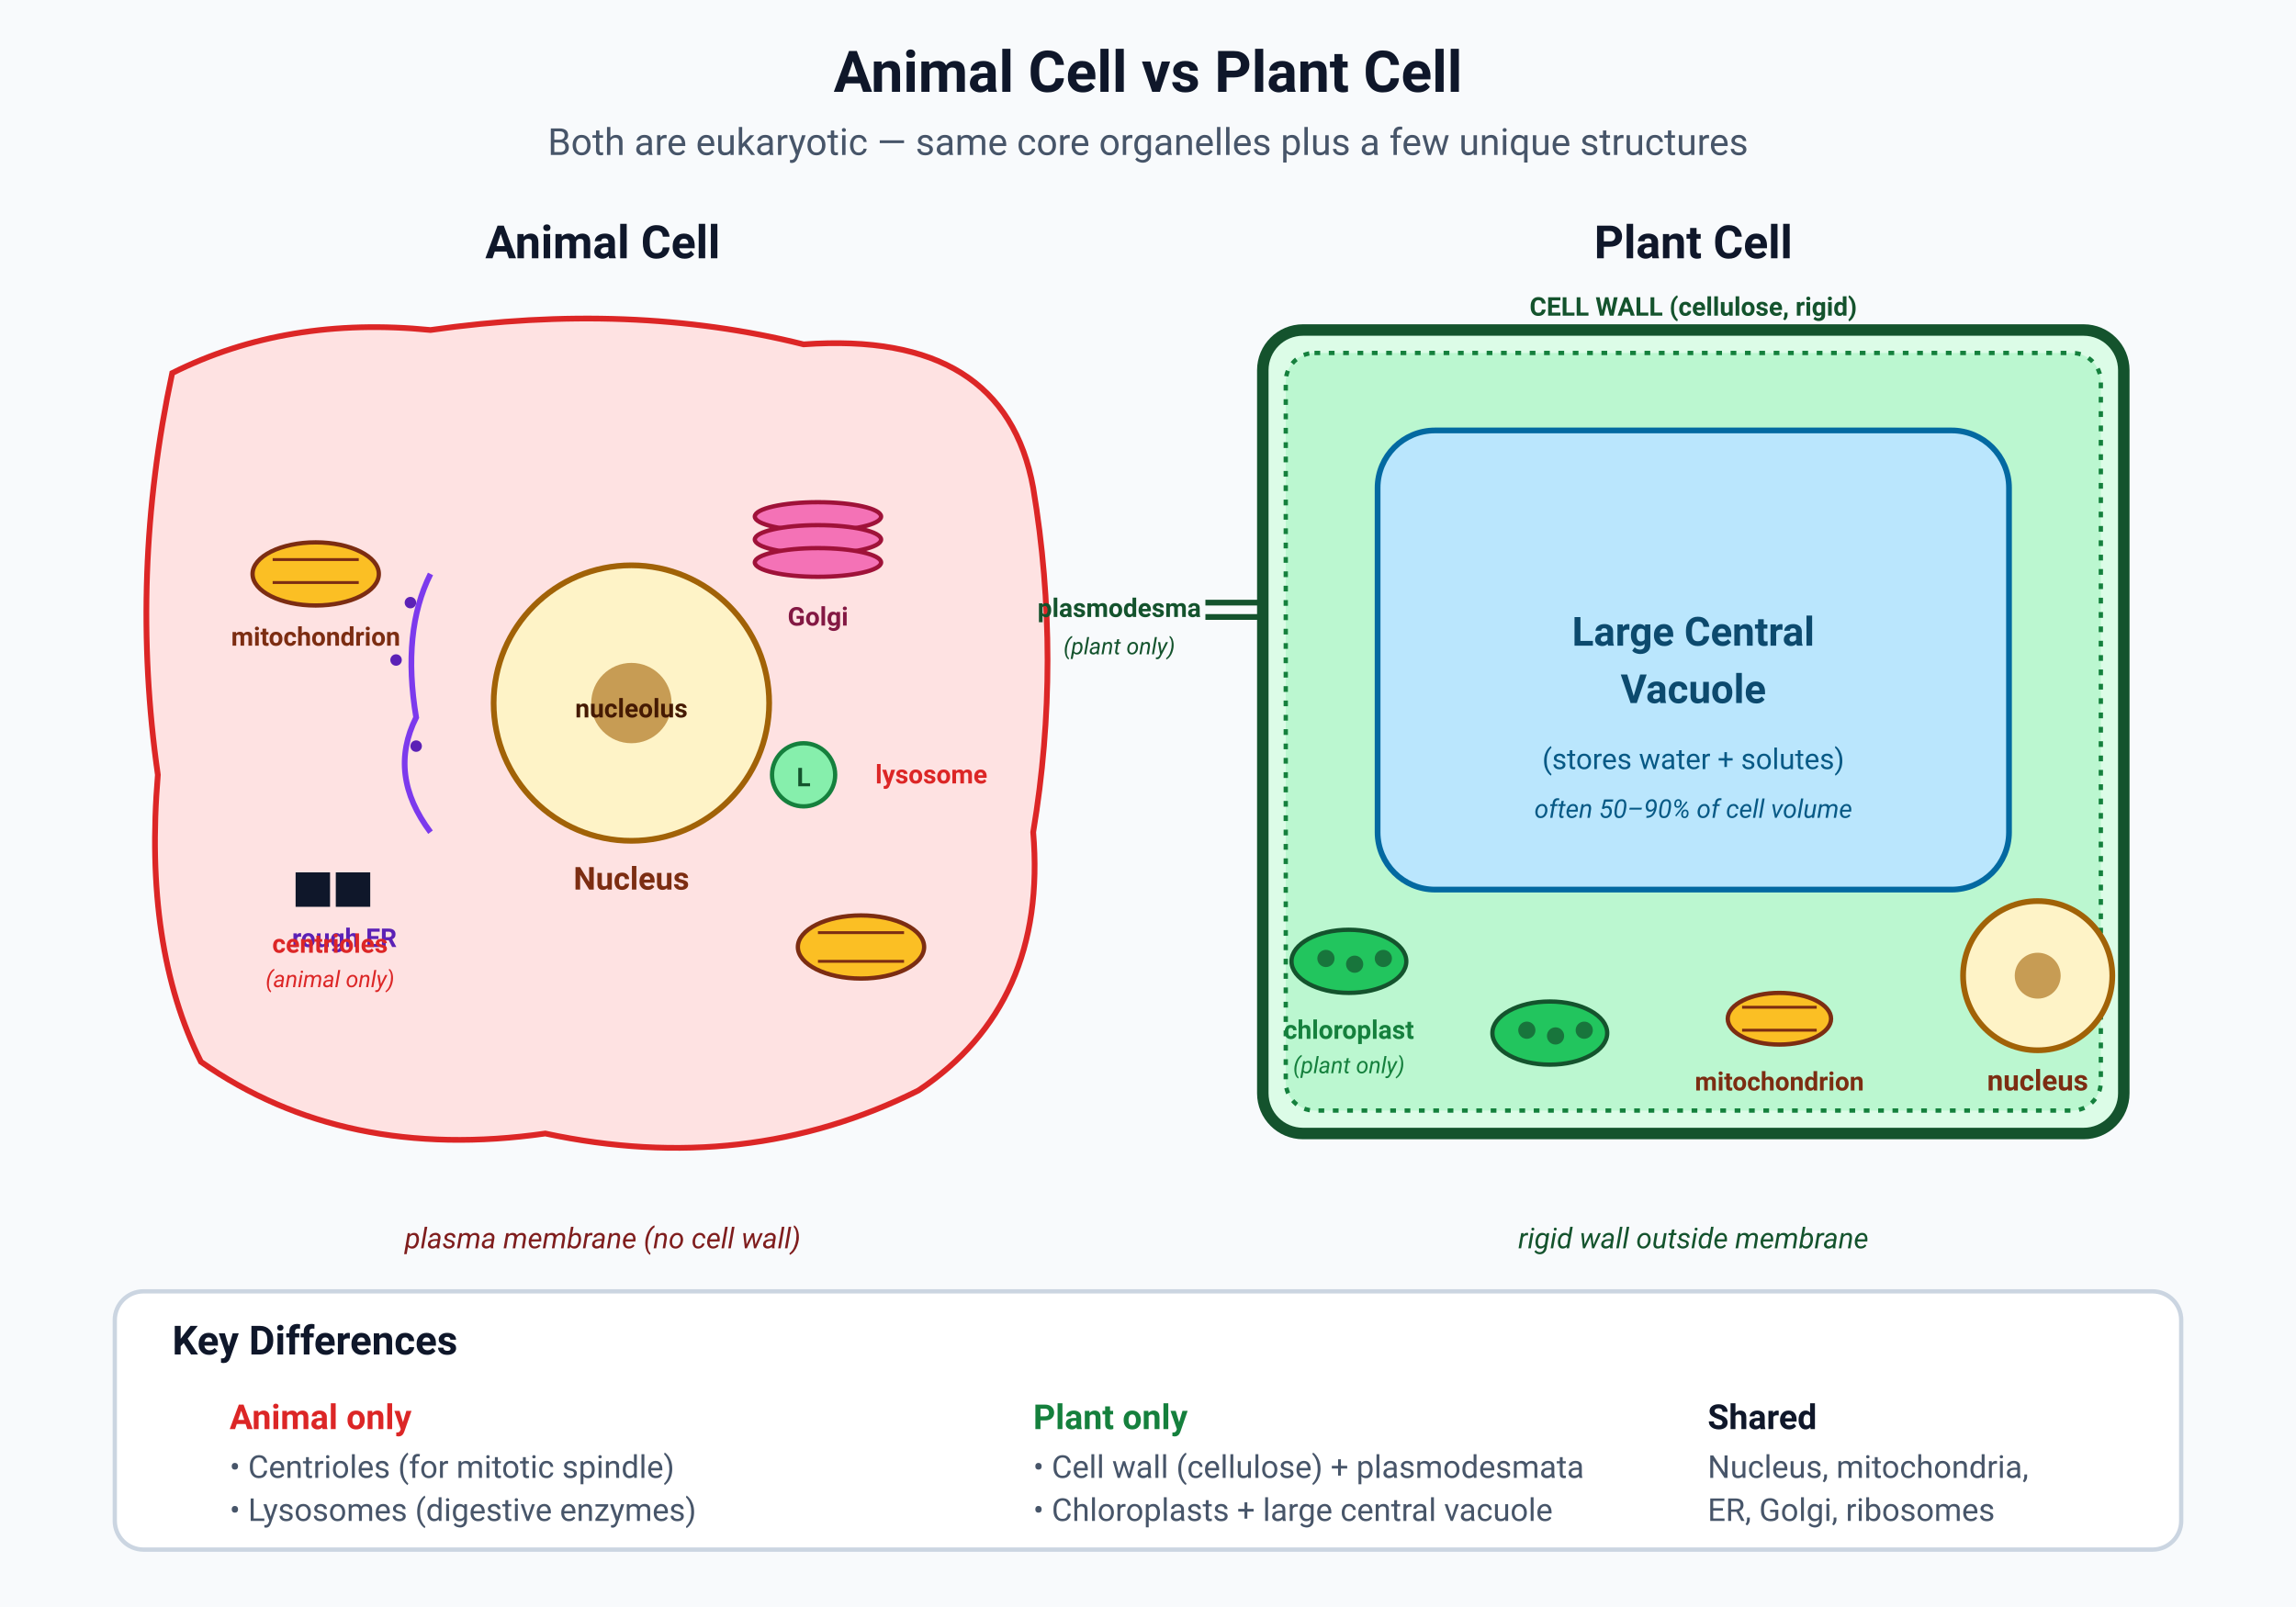
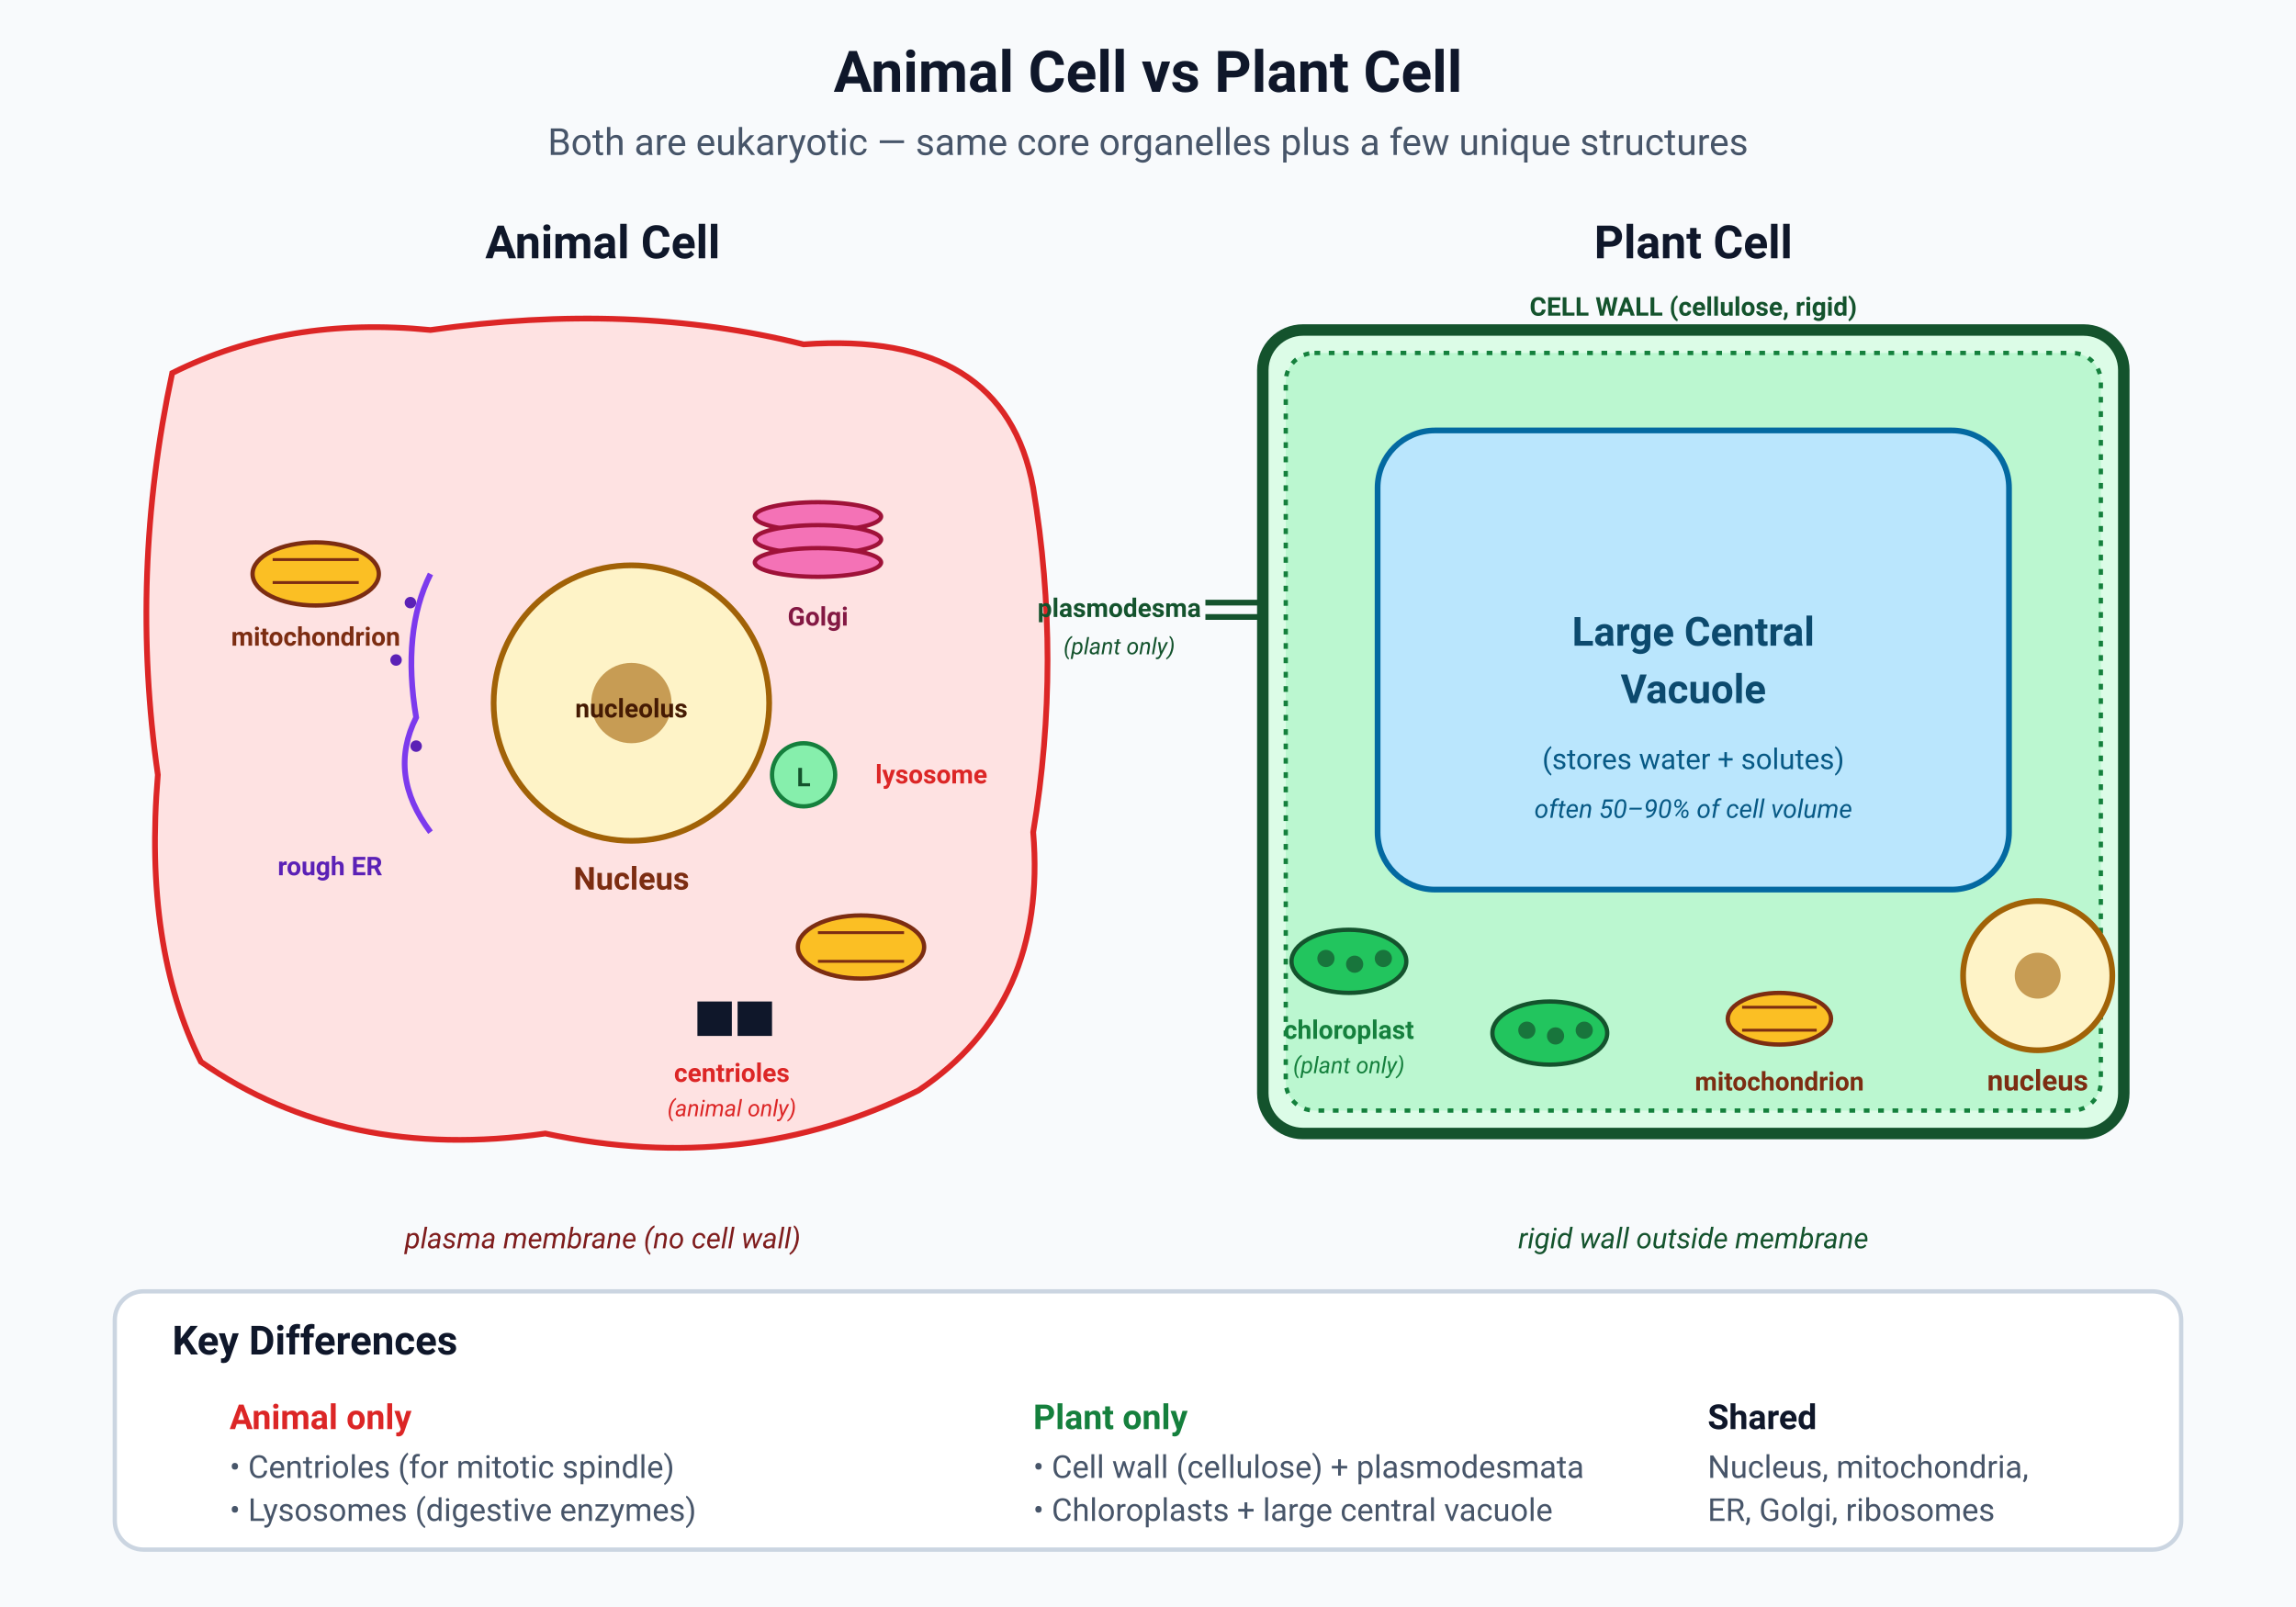
<svg xmlns="http://www.w3.org/2000/svg" viewBox="0 0 800 560" role="img" aria-labelledby="cellcomp-title cellcomp-desc" font-family="system-ui, -apple-system, Segoe UI, Roboto, sans-serif">
  <rect width="800" height="560" fill="#f8fafc" />
  <text x="400" y="32" text-anchor="middle" fill="#0f172a" font-size="20" font-weight="700">Animal Cell vs Plant Cell</text>
  <text x="400" y="54" text-anchor="middle" fill="#475569" font-size="13">Both are eukaryotic — same core organelles plus a few unique structures</text>
  <g transform="translate(40, 90)">
    <text x="170" y="0" text-anchor="middle" fill="#0f172a" font-size="16" font-weight="700">Animal Cell</text>
    <path d="M 20 40 Q 60 20 110 25 Q 180 15 240 30 Q 310 25 320 80 Q 330 140 320 200 Q 325 260 280 290 Q 220 320 150 305 Q 80 315 30 280 Q 10 240 15 180 Q 5 110 20 40 Z" fill="#fee2e2" stroke="#dc2626" stroke-width="2" />
    <circle cx="180" cy="155" r="48" fill="#fef3c7" stroke="#a16207" stroke-width="2" />
    <circle cx="180" cy="155" r="14" fill="#a16207" opacity="0.6" />
    <text x="180" y="160" text-anchor="middle" fill="#451a03" font-size="9" font-weight="700">nucleolus</text>
    <text x="180" y="220" text-anchor="middle" fill="#7c2d12" font-size="11" font-weight="600">Nucleus</text>
    <ellipse cx="70" cy="110" rx="22" ry="11" fill="#fbbf24" stroke="#7c2d12" stroke-width="1.5" />
    <line x1="55" y1="105" x2="85" y2="105" stroke="#7c2d12" stroke-width="1" />
    <line x1="55" y1="113" x2="85" y2="113" stroke="#7c2d12" stroke-width="1" />
    <text x="70" y="135" text-anchor="middle" fill="#7c2d12" font-size="9" font-weight="600">mitochondrion</text>
    <ellipse cx="260" cy="240" rx="22" ry="11" fill="#fbbf24" stroke="#7c2d12" stroke-width="1.5" />
    <line x1="245" y1="235" x2="275" y2="235" stroke="#7c2d12" stroke-width="1" />
    <line x1="245" y1="245" x2="275" y2="245" stroke="#7c2d12" stroke-width="1" />
    <path d="M 110 110 Q 100 130 105 160 Q 95 180 110 200" stroke="#7c3aed" stroke-width="2" fill="none" />
    <circle cx="103" cy="120" r="2" fill="#5b21b6" />
    <circle cx="98" cy="140" r="2" fill="#5b21b6" />
    <circle cx="105" cy="170" r="2" fill="#5b21b6" />
-     <text x="80" y="240" text-anchor="middle" fill="#5b21b6" font-size="9" font-weight="600">rough ER</text>
+     <text x="75" y="215" text-anchor="middle" fill="#5b21b6" font-size="9" font-weight="600">rough ER</text>
    <g transform="translate(245, 90)">
      <ellipse cx="0" cy="0" rx="22" ry="5" fill="#f472b6" stroke="#9f1239" stroke-width="1.5" />
      <ellipse cx="0" cy="8" rx="22" ry="5" fill="#f472b6" stroke="#9f1239" stroke-width="1.5" />
      <ellipse cx="0" cy="16" rx="22" ry="5" fill="#f472b6" stroke="#9f1239" stroke-width="1.5" />
      <text x="0" y="38" text-anchor="middle" fill="#831843" font-size="9" font-weight="600">Golgi</text>
    </g>
-     <g transform="translate(75, 220)">
+     <g transform="translate(215, 265)">
      <rect x="-12" y="-6" width="12" height="12" fill="#0f172a" />
      <rect x="2" y="-6" width="12" height="12" fill="#0f172a" />
      <text x="0" y="22" text-anchor="middle" fill="#dc2626" font-size="9" font-weight="700">centrioles</text>
      <text x="0" y="34" text-anchor="middle" fill="#dc2626" font-size="8" font-style="italic">(animal only)</text>
    </g>
    <circle cx="240" cy="180" r="11" fill="#86efac" stroke="#15803d" stroke-width="1.5" />
    <text x="240" y="184" text-anchor="middle" fill="#14532d" font-size="9" font-weight="700">L</text>
    <text x="265" y="183" fill="#dc2626" font-size="9" font-weight="700">lysosome</text>
    <text x="170" y="345" text-anchor="middle" fill="#7f1d1d" font-size="10" font-style="italic">plasma membrane (no cell wall)</text>
  </g>
  <g transform="translate(420, 90)">
    <text x="170" y="0" text-anchor="middle" fill="#0f172a" font-size="16" font-weight="700">Plant Cell</text>
    <rect x="20" y="25" width="300" height="280" rx="14" fill="#dcfce7" stroke="#14532d" stroke-width="4" />
    <text x="170" y="20" text-anchor="middle" fill="#14532d" font-size="9" font-weight="700">CELL WALL (cellulose, rigid)</text>
    <rect x="28" y="33" width="284" height="264" rx="10" fill="#bbf7d0" stroke="#15803d" stroke-width="1.5" stroke-dasharray="2 3" />
    <rect x="60" y="60" width="220" height="160" rx="20" fill="#bae6fd" stroke="#0369a1" stroke-width="2" />
    <text x="170" y="135" text-anchor="middle" fill="#0c4a6e" font-size="14" font-weight="700">Large Central</text>
    <text x="170" y="155" text-anchor="middle" fill="#0c4a6e" font-size="14" font-weight="700">Vacuole</text>
    <text x="170" y="178" text-anchor="middle" fill="#075985" font-size="10">(stores water + solutes)</text>
    <text x="170" y="195" text-anchor="middle" fill="#075985" font-size="9" font-style="italic">often 50–90% of cell volume</text>
    <circle cx="290" cy="250" r="26" fill="#fef3c7" stroke="#a16207" stroke-width="2" />
    <circle cx="290" cy="250" r="8" fill="#a16207" opacity="0.6" />
    <text x="290" y="290" text-anchor="middle" fill="#7c2d12" font-size="10" font-weight="600">nucleus</text>
    <ellipse cx="50" cy="245" rx="20" ry="11" fill="#22c55e" stroke="#14532d" stroke-width="1.5" />
    <circle cx="42" cy="244" r="3" fill="#14532d" opacity="0.7" />
    <circle cx="52" cy="246" r="3" fill="#14532d" opacity="0.7" />
    <circle cx="62" cy="244" r="3" fill="#14532d" opacity="0.7" />
    <text x="50" y="272" text-anchor="middle" fill="#15803d" font-size="9" font-weight="700">chloroplast</text>
    <text x="50" y="284" text-anchor="middle" fill="#15803d" font-size="8" font-style="italic">(plant only)</text>
    <ellipse cx="120" cy="270" rx="20" ry="11" fill="#22c55e" stroke="#14532d" stroke-width="1.5" />
    <circle cx="112" cy="269" r="3" fill="#14532d" opacity="0.7" />
    <circle cx="122" cy="271" r="3" fill="#14532d" opacity="0.7" />
    <circle cx="132" cy="269" r="3" fill="#14532d" opacity="0.7" />
    <ellipse cx="200" cy="265" rx="18" ry="9" fill="#fbbf24" stroke="#7c2d12" stroke-width="1.5" />
    <line x1="187" y1="261" x2="213" y2="261" stroke="#7c2d12" stroke-width="1" />
    <line x1="187" y1="269" x2="213" y2="269" stroke="#7c2d12" stroke-width="1" />
    <text x="200" y="290" text-anchor="middle" fill="#7c2d12" font-size="9" font-weight="600">mitochondrion</text>
    <line x1="20" y1="120" x2="0" y2="120" stroke="#14532d" stroke-width="2" />
    <line x1="20" y1="125" x2="0" y2="125" stroke="#14532d" stroke-width="2" />
    <text x="-30" y="125" text-anchor="middle" fill="#14532d" font-size="9" font-weight="700">plasmodesma</text>
    <text x="-30" y="138" text-anchor="middle" fill="#14532d" font-size="8" font-style="italic">(plant only)</text>
    <text x="170" y="345" text-anchor="middle" fill="#14532d" font-size="10" font-style="italic">rigid wall outside membrane</text>
  </g>
  <g transform="translate(40, 450)">
    <rect x="0" y="0" width="720" height="90" rx="10" fill="#ffffff" stroke="#cbd5e1" stroke-width="1.5" />
    <text x="20" y="22" fill="#0f172a" font-size="14" font-weight="700">Key Differences</text>
    <text x="40" y="48" fill="#dc2626" font-size="12" font-weight="700">Animal only</text>
    <text x="40" y="65" fill="#475569" font-size="11">• Centrioles (for mitotic spindle)</text>
    <text x="40" y="80" fill="#475569" font-size="11">• Lysosomes (digestive enzymes)</text>
    <text x="320" y="48" fill="#15803d" font-size="12" font-weight="700">Plant only</text>
    <text x="320" y="65" fill="#475569" font-size="11">• Cell wall (cellulose) + plasmodesmata</text>
    <text x="320" y="80" fill="#475569" font-size="11">• Chloroplasts + large central vacuole</text>
    <text x="555" y="48" fill="#0f172a" font-size="12" font-weight="700">Shared</text>
    <text x="555" y="65" fill="#475569" font-size="11">Nucleus, mitochondria,</text>
    <text x="555" y="80" fill="#475569" font-size="11">ER, Golgi, ribosomes</text>
  </g>
</svg>
